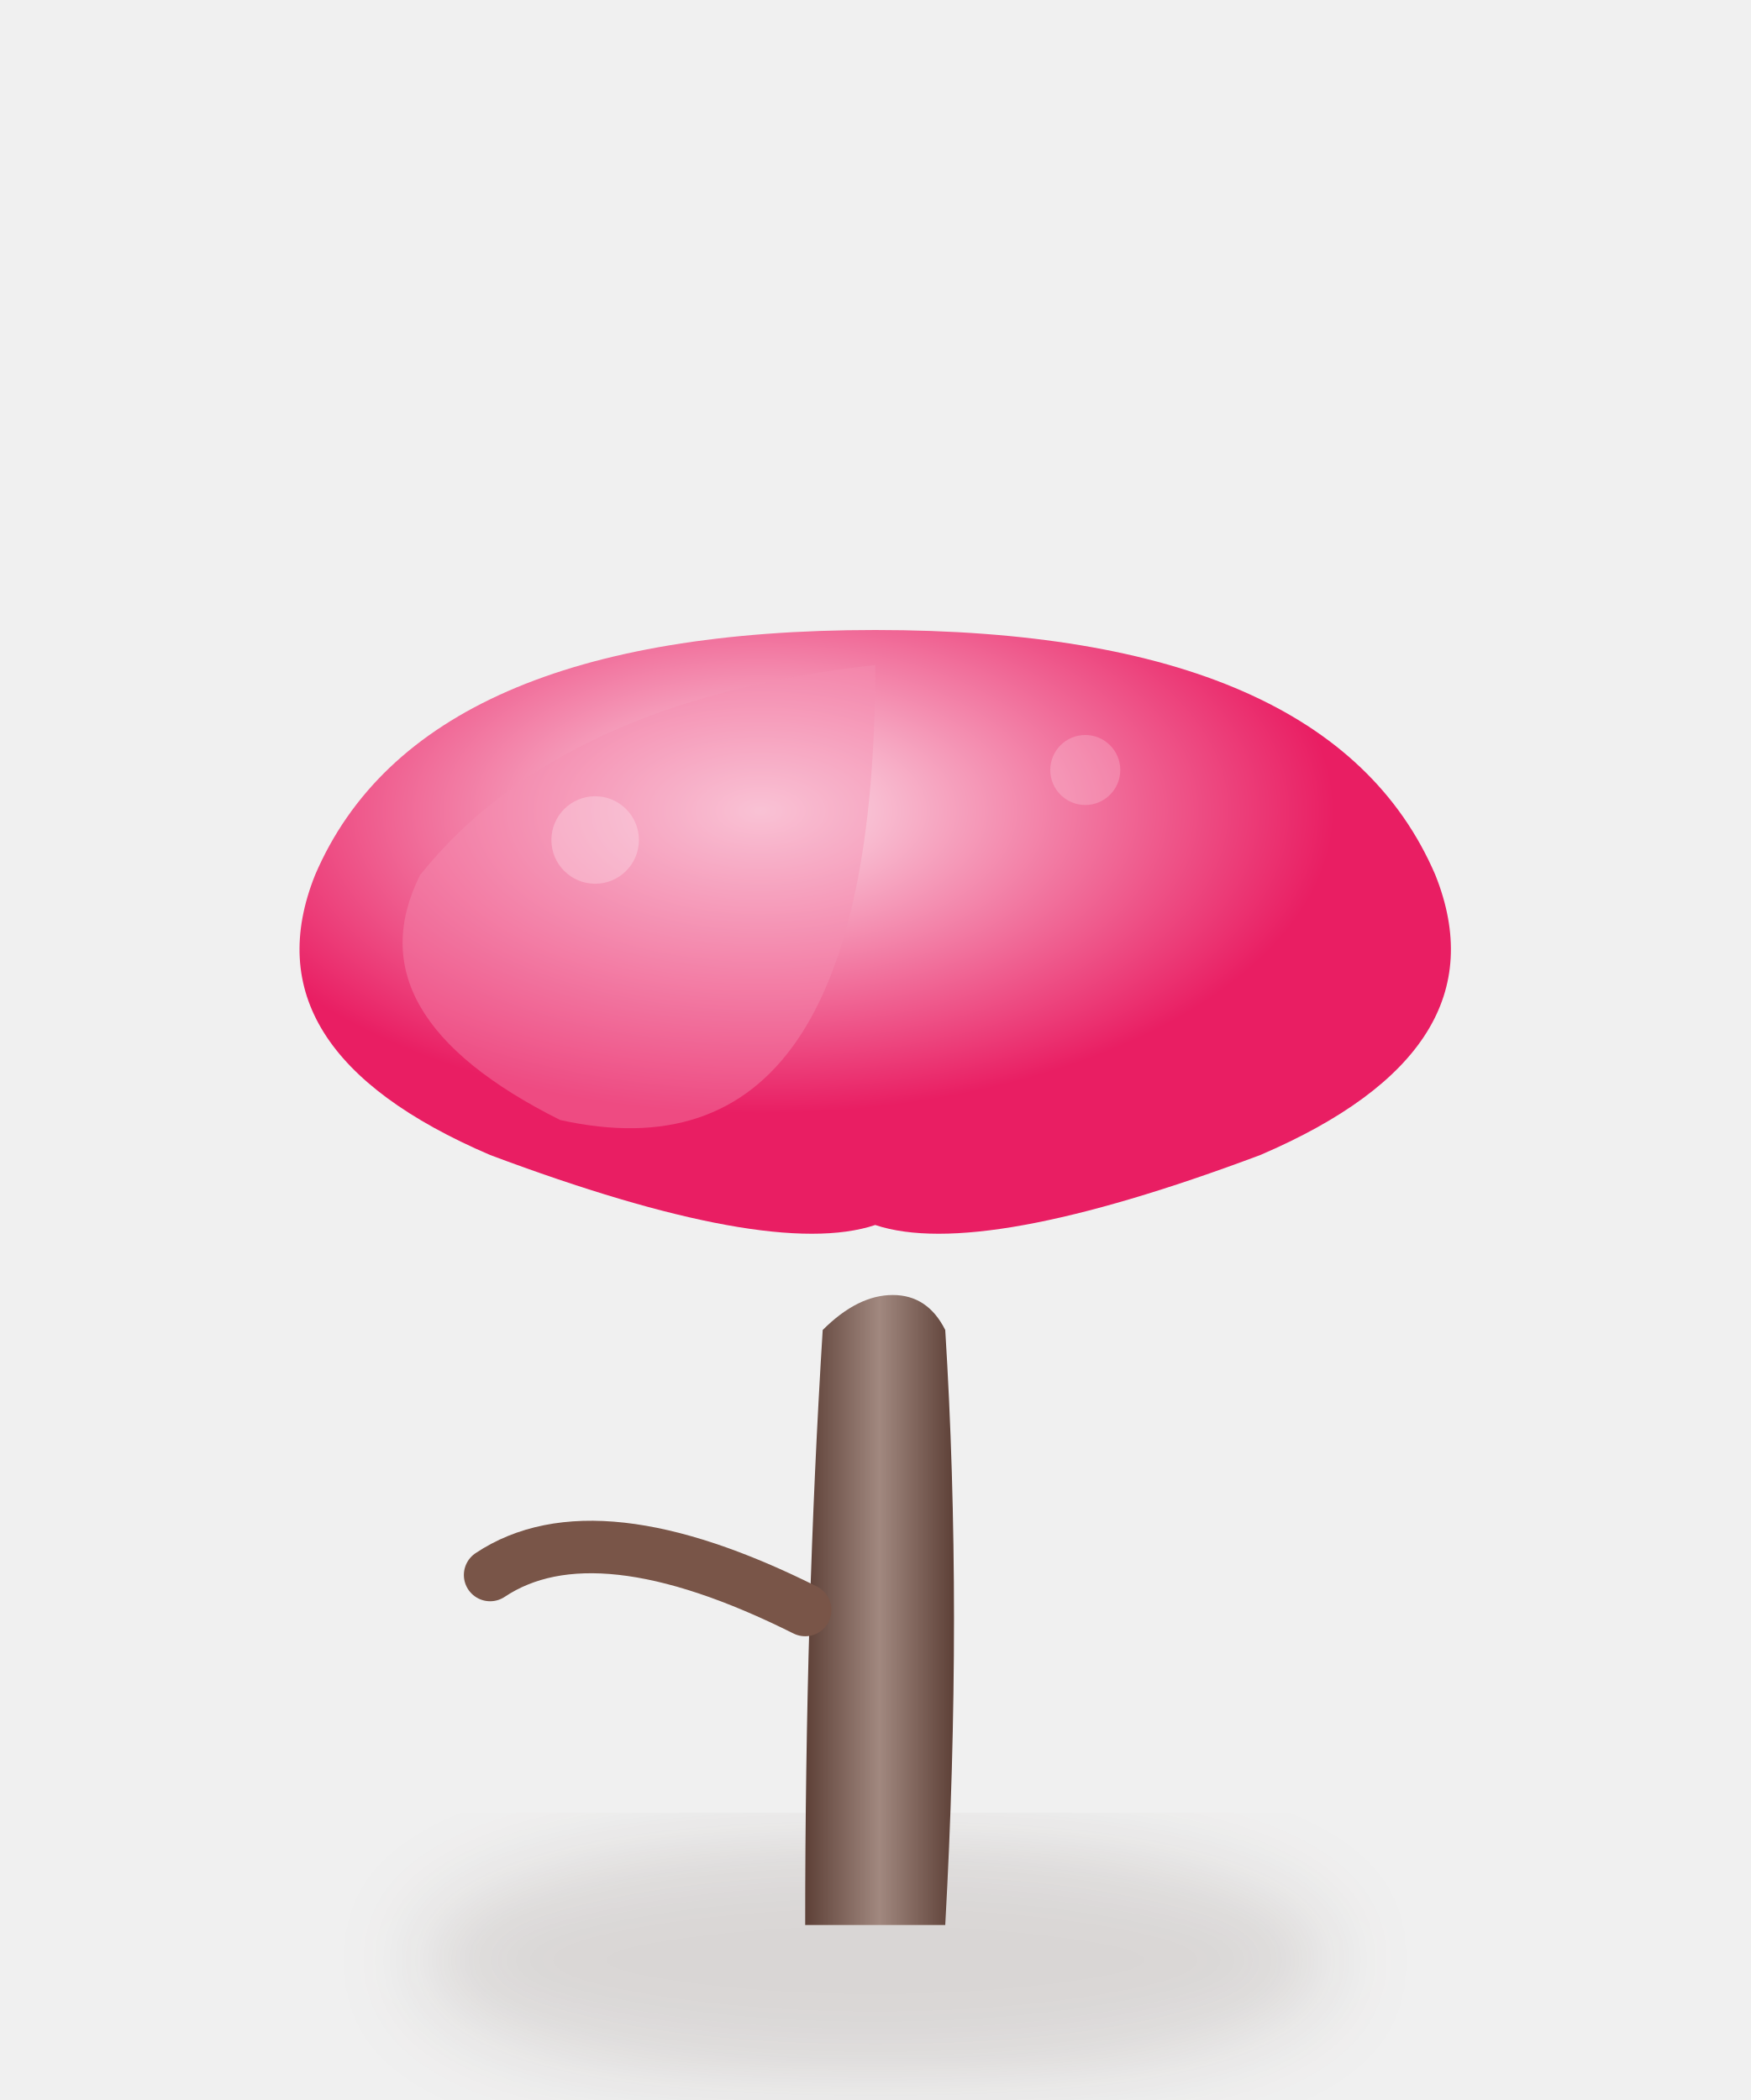
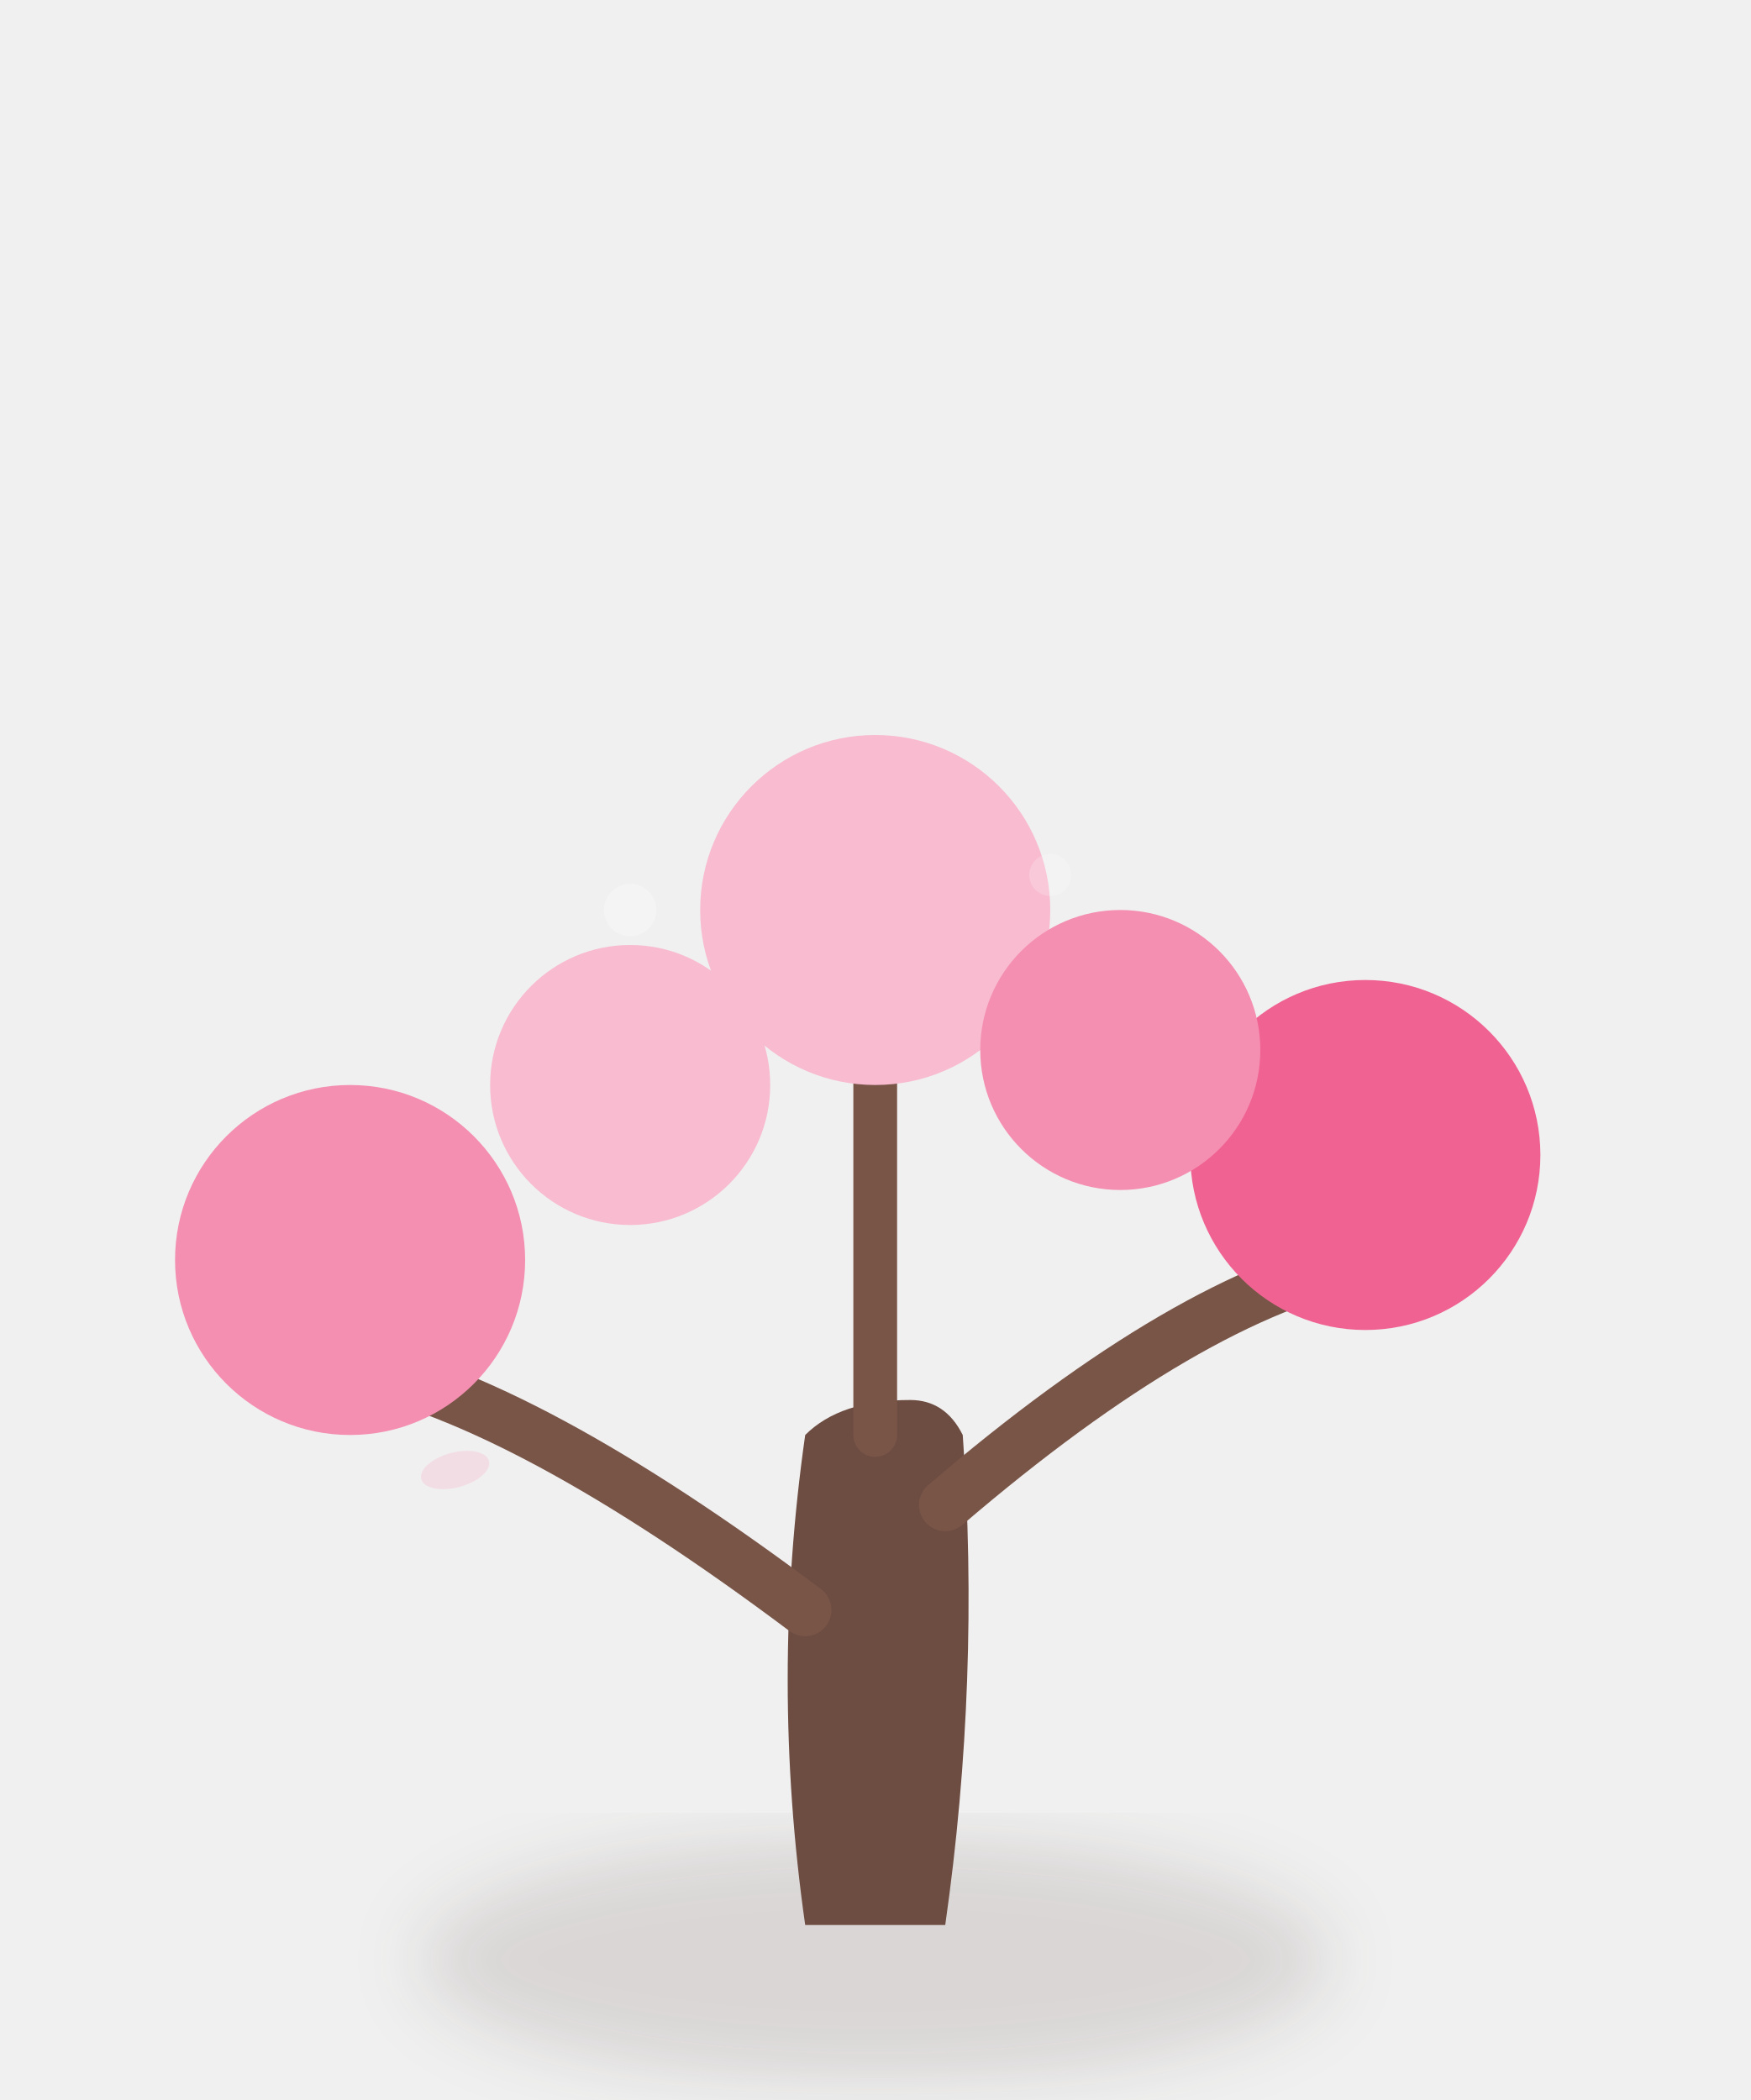
<svg xmlns="http://www.w3.org/2000/svg" viewBox="0 0 100 120">
  <defs>
-     <radialGradient id="bG" cx="40%" cy="30%">
-       <stop offset="0%" stop-color="#FCE4EC" />
-       <stop offset="100%" stop-color="#E91E63" />
-     </radialGradient>
-     <linearGradient id="tG" x1="0" y1="0" x2="1" y2="0">
-       <stop offset="0%" stop-color="#5D4037" />
-       <stop offset="50%" stop-color="#A1887F" />
-       <stop offset="100%" stop-color="#5D4037" />
-     </linearGradient>
    <filter id="s">
-       <feGaussianBlur stdDeviation="2.5" />
+       <feGaussianBlur stdDeviation="2" />
    </filter>
  </defs>
  <ellipse cx="50" cy="112" rx="26" ry="7" fill="#3E2723" opacity="0.13" filter="url(#s)" />
-   <path d="M46 110 Q46 92 47 76 Q49 74 51 74 Q53 74 54 76 Q55 92 54 110Z" fill="url(#tG)" />
-   <path d="M46 92 Q34 86 28 90" stroke="#795548" stroke-width="3" fill="none" stroke-linecap="round" />
-   <path d="M50 36 Q24 36 18 50 Q14 60 28 66 Q44 72 50 70 Q56 72 72 66 Q86 60 82 50 Q76 36 50 36Z" fill="url(#bG)" />
-   <path d="M50 38 Q32 40 24 50 Q20 58 32 64 Q50 68 50 38Z" fill="#F48FB1" opacity="0.4" />
-   <circle cx="34" cy="48" r="2.5" fill="#fff" opacity="0.25" />
-   <circle cx="62" cy="44" r="2" fill="#fff" opacity="0.2" />
+   <path d="M46 110 Q44 96 46 82 Q48 80 52 80 Q54 80 55 82 Q56 96 54 110Z" fill="#6D4C41" />
+   <path d="M46 92 Q30 80 20 78" stroke="#795548" stroke-width="3" fill="none" stroke-linecap="round" />
+   <path d="M54 86 Q68 74 78 72" stroke="#795548" stroke-width="3" fill="none" stroke-linecap="round" />
+   <path d="M50 82 Q50 68 50 58" stroke="#795548" stroke-width="2.5" fill="none" stroke-linecap="round" />
+   <circle cx="20" cy="72" r="10" fill="#F48FB1" />
+   <circle cx="50" cy="52" r="10" fill="#F8BBD0" />
+   <circle cx="78" cy="66" r="10" fill="#F06292" />
+   <circle cx="36" cy="62" r="8" fill="#F8BBD0" />
+   <circle cx="64" cy="60" r="8" fill="#F48FB1" />
+   <circle cx="36" cy="52" r="1.5" fill="#fff" opacity="0.25" />
+   <circle cx="60" cy="50" r="1.2" fill="#fff" opacity="0.2" />
+   <ellipse cx="26" cy="84" rx="2" ry="1" fill="#F8BBD0" opacity="0.35" transform="rotate(-15 26 84)" />
</svg>
